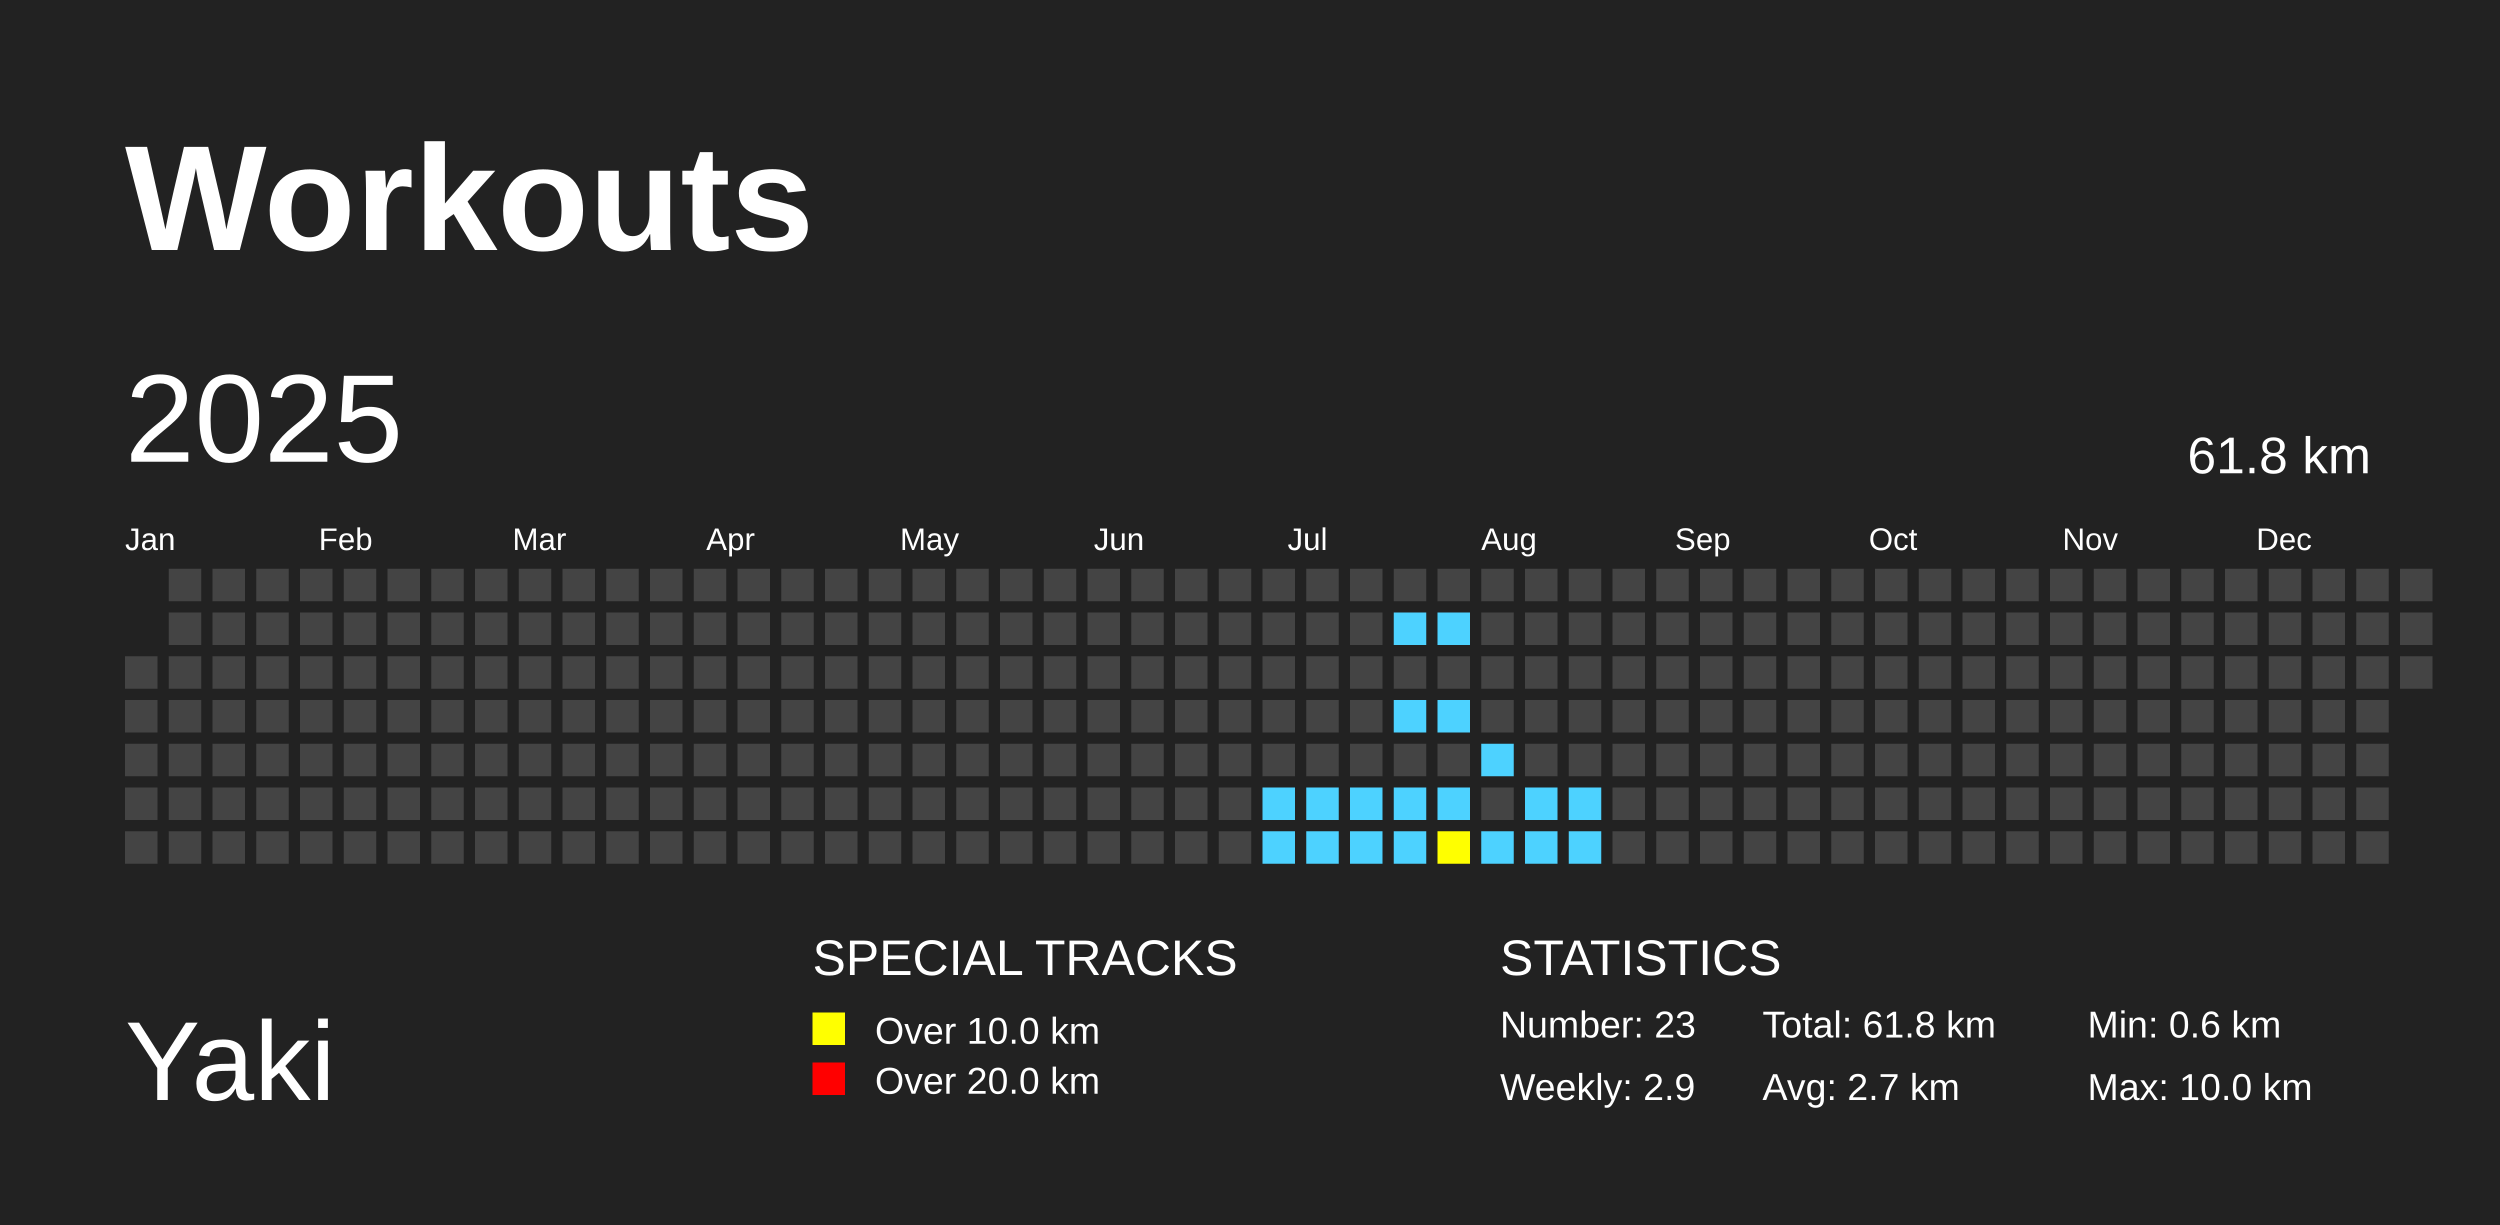
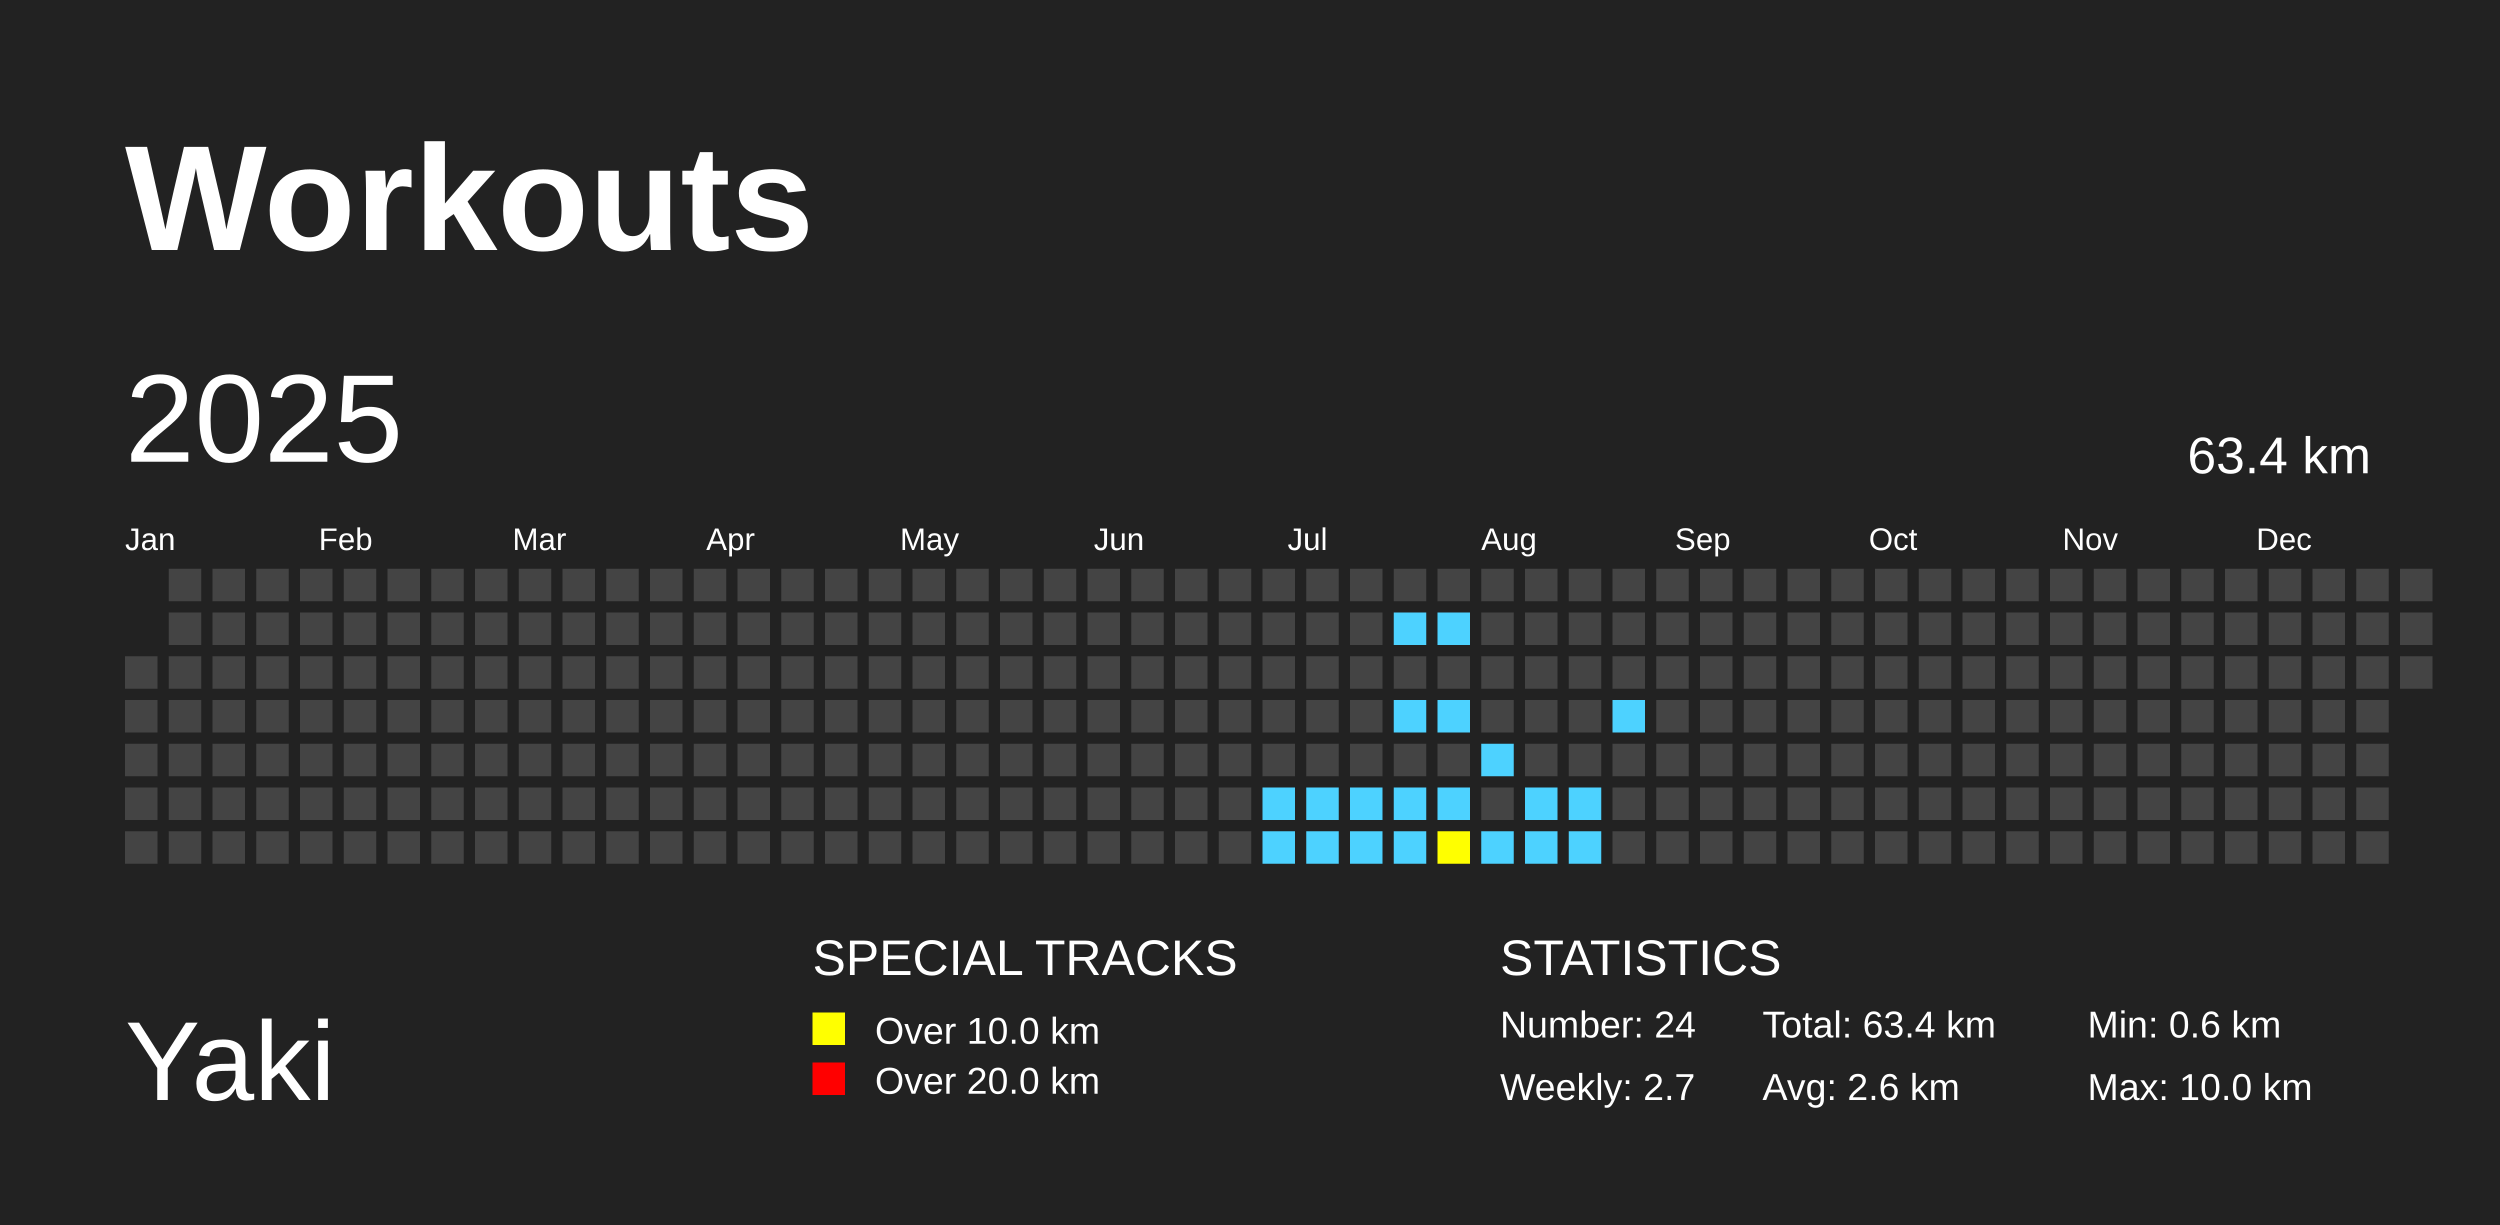
<svg xmlns="http://www.w3.org/2000/svg" baseProfile="full" height="98mm" version="1.1" viewBox="0,0,200,98" width="200mm">
  <defs />
  <rect fill="#222222" height="98" width="200" x="0" y="0" />
  <text fill="#FFFFFF" style="font-size:12px; font-family:Arial; font-weight:bold;" x="10" y="20">Workouts</text>
  <text fill="#FFFFFF" style="font-size:9px; font-family:Arial" x="10" y="88">Yaki</text>
  <text fill="#FFFFFF" style="font-size:4px; font-family:Arial" x="65" y="78">SPECIAL TRACKS</text>
  <rect fill="yellow" height="2.6" width="2.6" x="65" y="81" />
  <text fill="#FFFFFF" style="font-size:3px; font-family:Arial" x="70" y="83.5">Over 10.0 km</text>
  <rect fill="red" height="2.6" width="2.6" x="65" y="85" />
  <text fill="#FFFFFF" style="font-size:3px; font-family:Arial" x="70" y="87.5">Over 20.0 km</text>
  <text fill="#FFFFFF" style="font-size:4px; font-family:Arial" x="120" y="78">STATISTICS</text>
-   <text fill="#FFFFFF" style="font-size:3px; font-family:Arial" x="120" y="83">Number: 23</text>
-   <text fill="#FFFFFF" style="font-size:3px; font-family:Arial" x="120" y="88">Weekly: 2.9</text>
-   <text fill="#FFFFFF" style="font-size:3px; font-family:Arial" x="141" y="83">Total: 61.8 km</text>
-   <text fill="#FFFFFF" style="font-size:3px; font-family:Arial" x="141" y="88">Avg: 2.7 km</text>
+   <text fill="#FFFFFF" style="font-size:3px; font-family:Arial" x="120" y="83">Number: 24</text>
+   <text fill="#FFFFFF" style="font-size:3px; font-family:Arial" x="120" y="88">Weekly: 2.7</text>
+   <text fill="#FFFFFF" style="font-size:3px; font-family:Arial" x="141" y="83">Total: 63.4 km</text>
+   <text fill="#FFFFFF" style="font-size:3px; font-family:Arial" x="141" y="88">Avg: 2.6 km</text>
  <text fill="#FFFFFF" style="font-size:3px; font-family:Arial" x="167" y="83">Min: 0.6 km</text>
  <text fill="#FFFFFF" style="font-size:3px; font-family:Arial" x="167" y="88">Max: 10.0 km</text>
  <text dominant-baseline="hanging" fill="#FFFFFF" style="font-size:10.0px; font-family:Arial;" x="10" y="30">2025</text>
-   <text dominant-baseline="hanging" fill="#FFFFFF" style="font-size:4.125px; font-family:Arial;" x="175" y="35">61.8 km</text>
+   <text dominant-baseline="hanging" fill="#FFFFFF" style="font-size:4.125px; font-family:Arial;" x="175" y="35">63.4 km</text>
  <text fill="#FFFFFF" style="font-size:2.5px; font-family:Arial" x="10.0" y="44">Jan</text>
  <text fill="#FFFFFF" style="font-size:2.5px; font-family:Arial" x="25.5" y="44">Feb</text>
  <text fill="#FFFFFF" style="font-size:2.5px; font-family:Arial" x="41.0" y="44">Mar</text>
  <text fill="#FFFFFF" style="font-size:2.5px; font-family:Arial" x="56.5" y="44">Apr</text>
  <text fill="#FFFFFF" style="font-size:2.5px; font-family:Arial" x="72.0" y="44">May</text>
  <text fill="#FFFFFF" style="font-size:2.5px; font-family:Arial" x="87.5" y="44">Jun</text>
  <text fill="#FFFFFF" style="font-size:2.5px; font-family:Arial" x="103.0" y="44">Jul</text>
  <text fill="#FFFFFF" style="font-size:2.5px; font-family:Arial" x="118.5" y="44">Aug</text>
  <text fill="#FFFFFF" style="font-size:2.5px; font-family:Arial" x="134.0" y="44">Sep</text>
  <text fill="#FFFFFF" style="font-size:2.5px; font-family:Arial" x="149.5" y="44">Oct</text>
  <text fill="#FFFFFF" style="font-size:2.5px; font-family:Arial" x="165.0" y="44">Nov</text>
  <text fill="#FFFFFF" style="font-size:2.5px; font-family:Arial" x="180.5" y="44">Dec</text>
  <rect fill="#444444" height="2.6" width="2.6" x="10.0" y="52.5" />
  <rect fill="#444444" height="2.6" width="2.6" x="10.0" y="56.0" />
  <rect fill="#444444" height="2.6" width="2.6" x="10.0" y="59.5" />
  <rect fill="#444444" height="2.6" width="2.6" x="10.0" y="63.0" />
  <rect fill="#444444" height="2.6" width="2.6" x="10.0" y="66.5" />
  <rect fill="#444444" height="2.6" width="2.6" x="13.5" y="45.5" />
  <rect fill="#444444" height="2.6" width="2.6" x="13.5" y="49.0" />
  <rect fill="#444444" height="2.6" width="2.6" x="13.5" y="52.5" />
  <rect fill="#444444" height="2.6" width="2.6" x="13.5" y="56.0" />
  <rect fill="#444444" height="2.6" width="2.6" x="13.5" y="59.5" />
  <rect fill="#444444" height="2.6" width="2.6" x="13.5" y="63.0" />
  <rect fill="#444444" height="2.6" width="2.6" x="13.5" y="66.5" />
  <rect fill="#444444" height="2.6" width="2.6" x="17.0" y="45.5" />
  <rect fill="#444444" height="2.6" width="2.6" x="17.0" y="49.0" />
  <rect fill="#444444" height="2.6" width="2.6" x="17.0" y="52.5" />
  <rect fill="#444444" height="2.6" width="2.6" x="17.0" y="56.0" />
  <rect fill="#444444" height="2.6" width="2.6" x="17.0" y="59.5" />
  <rect fill="#444444" height="2.6" width="2.6" x="17.0" y="63.0" />
  <rect fill="#444444" height="2.6" width="2.6" x="17.0" y="66.5" />
  <rect fill="#444444" height="2.6" width="2.6" x="20.5" y="45.5" />
  <rect fill="#444444" height="2.6" width="2.6" x="20.5" y="49.0" />
  <rect fill="#444444" height="2.6" width="2.6" x="20.5" y="52.5" />
  <rect fill="#444444" height="2.6" width="2.6" x="20.5" y="56.0" />
  <rect fill="#444444" height="2.6" width="2.6" x="20.5" y="59.5" />
  <rect fill="#444444" height="2.6" width="2.6" x="20.5" y="63.0" />
  <rect fill="#444444" height="2.6" width="2.6" x="20.5" y="66.5" />
  <rect fill="#444444" height="2.6" width="2.6" x="24.0" y="45.5" />
  <rect fill="#444444" height="2.6" width="2.6" x="24.0" y="49.0" />
  <rect fill="#444444" height="2.6" width="2.6" x="24.0" y="52.5" />
  <rect fill="#444444" height="2.6" width="2.6" x="24.0" y="56.0" />
  <rect fill="#444444" height="2.6" width="2.6" x="24.0" y="59.5" />
  <rect fill="#444444" height="2.6" width="2.6" x="24.0" y="63.0" />
  <rect fill="#444444" height="2.6" width="2.6" x="24.0" y="66.5" />
  <rect fill="#444444" height="2.6" width="2.6" x="27.5" y="45.5" />
  <rect fill="#444444" height="2.6" width="2.6" x="27.5" y="49.0" />
  <rect fill="#444444" height="2.6" width="2.6" x="27.5" y="52.5" />
  <rect fill="#444444" height="2.6" width="2.6" x="27.5" y="56.0" />
  <rect fill="#444444" height="2.6" width="2.6" x="27.5" y="59.5" />
  <rect fill="#444444" height="2.6" width="2.6" x="27.5" y="63.0" />
  <rect fill="#444444" height="2.6" width="2.6" x="27.5" y="66.5" />
  <rect fill="#444444" height="2.6" width="2.6" x="31.0" y="45.5" />
  <rect fill="#444444" height="2.6" width="2.6" x="31.0" y="49.0" />
  <rect fill="#444444" height="2.6" width="2.6" x="31.0" y="52.5" />
  <rect fill="#444444" height="2.6" width="2.6" x="31.0" y="56.0" />
  <rect fill="#444444" height="2.6" width="2.6" x="31.0" y="59.5" />
  <rect fill="#444444" height="2.6" width="2.6" x="31.0" y="63.0" />
  <rect fill="#444444" height="2.6" width="2.6" x="31.0" y="66.5" />
  <rect fill="#444444" height="2.6" width="2.6" x="34.5" y="45.5" />
  <rect fill="#444444" height="2.6" width="2.6" x="34.5" y="49.0" />
  <rect fill="#444444" height="2.6" width="2.6" x="34.5" y="52.5" />
  <rect fill="#444444" height="2.6" width="2.6" x="34.5" y="56.0" />
  <rect fill="#444444" height="2.6" width="2.6" x="34.5" y="59.5" />
  <rect fill="#444444" height="2.6" width="2.6" x="34.5" y="63.0" />
  <rect fill="#444444" height="2.6" width="2.6" x="34.5" y="66.5" />
  <rect fill="#444444" height="2.6" width="2.6" x="38.0" y="45.5" />
  <rect fill="#444444" height="2.6" width="2.6" x="38.0" y="49.0" />
  <rect fill="#444444" height="2.6" width="2.6" x="38.0" y="52.5" />
  <rect fill="#444444" height="2.6" width="2.6" x="38.0" y="56.0" />
  <rect fill="#444444" height="2.6" width="2.6" x="38.0" y="59.5" />
  <rect fill="#444444" height="2.6" width="2.6" x="38.0" y="63.0" />
  <rect fill="#444444" height="2.6" width="2.6" x="38.0" y="66.5" />
  <rect fill="#444444" height="2.6" width="2.6" x="41.5" y="45.5" />
  <rect fill="#444444" height="2.6" width="2.6" x="41.5" y="49.0" />
  <rect fill="#444444" height="2.6" width="2.6" x="41.5" y="52.5" />
  <rect fill="#444444" height="2.6" width="2.6" x="41.5" y="56.0" />
  <rect fill="#444444" height="2.6" width="2.6" x="41.5" y="59.5" />
  <rect fill="#444444" height="2.6" width="2.6" x="41.5" y="63.0" />
  <rect fill="#444444" height="2.6" width="2.6" x="41.5" y="66.5" />
  <rect fill="#444444" height="2.6" width="2.6" x="45.0" y="45.5" />
  <rect fill="#444444" height="2.6" width="2.6" x="45.0" y="49.0" />
  <rect fill="#444444" height="2.6" width="2.6" x="45.0" y="52.5" />
  <rect fill="#444444" height="2.6" width="2.6" x="45.0" y="56.0" />
  <rect fill="#444444" height="2.6" width="2.6" x="45.0" y="59.5" />
  <rect fill="#444444" height="2.6" width="2.6" x="45.0" y="63.0" />
  <rect fill="#444444" height="2.6" width="2.6" x="45.0" y="66.5" />
  <rect fill="#444444" height="2.6" width="2.6" x="48.5" y="45.5" />
  <rect fill="#444444" height="2.6" width="2.6" x="48.5" y="49.0" />
  <rect fill="#444444" height="2.6" width="2.6" x="48.5" y="52.5" />
  <rect fill="#444444" height="2.6" width="2.6" x="48.5" y="56.0" />
  <rect fill="#444444" height="2.6" width="2.6" x="48.5" y="59.5" />
  <rect fill="#444444" height="2.6" width="2.6" x="48.5" y="63.0" />
  <rect fill="#444444" height="2.6" width="2.6" x="48.5" y="66.5" />
  <rect fill="#444444" height="2.6" width="2.6" x="52.0" y="45.5" />
  <rect fill="#444444" height="2.6" width="2.6" x="52.0" y="49.0" />
  <rect fill="#444444" height="2.6" width="2.6" x="52.0" y="52.5" />
  <rect fill="#444444" height="2.6" width="2.6" x="52.0" y="56.0" />
  <rect fill="#444444" height="2.6" width="2.6" x="52.0" y="59.5" />
  <rect fill="#444444" height="2.6" width="2.6" x="52.0" y="63.0" />
  <rect fill="#444444" height="2.6" width="2.6" x="52.0" y="66.5" />
  <rect fill="#444444" height="2.6" width="2.6" x="55.5" y="45.5" />
  <rect fill="#444444" height="2.6" width="2.6" x="55.5" y="49.0" />
  <rect fill="#444444" height="2.6" width="2.6" x="55.5" y="52.5" />
  <rect fill="#444444" height="2.6" width="2.6" x="55.5" y="56.0" />
  <rect fill="#444444" height="2.6" width="2.6" x="55.5" y="59.5" />
  <rect fill="#444444" height="2.6" width="2.6" x="55.5" y="63.0" />
  <rect fill="#444444" height="2.6" width="2.6" x="55.5" y="66.5" />
  <rect fill="#444444" height="2.6" width="2.6" x="59.0" y="45.5" />
  <rect fill="#444444" height="2.6" width="2.6" x="59.0" y="49.0" />
  <rect fill="#444444" height="2.6" width="2.6" x="59.0" y="52.5" />
  <rect fill="#444444" height="2.6" width="2.6" x="59.0" y="56.0" />
  <rect fill="#444444" height="2.6" width="2.6" x="59.0" y="59.5" />
  <rect fill="#444444" height="2.6" width="2.6" x="59.0" y="63.0" />
  <rect fill="#444444" height="2.6" width="2.6" x="59.0" y="66.5" />
  <rect fill="#444444" height="2.6" width="2.6" x="62.5" y="45.5" />
  <rect fill="#444444" height="2.6" width="2.6" x="62.5" y="49.0" />
  <rect fill="#444444" height="2.6" width="2.6" x="62.5" y="52.5" />
  <rect fill="#444444" height="2.6" width="2.6" x="62.5" y="56.0" />
  <rect fill="#444444" height="2.6" width="2.6" x="62.5" y="59.5" />
  <rect fill="#444444" height="2.6" width="2.6" x="62.5" y="63.0" />
  <rect fill="#444444" height="2.6" width="2.6" x="62.5" y="66.5" />
  <rect fill="#444444" height="2.6" width="2.6" x="66.0" y="45.5" />
  <rect fill="#444444" height="2.6" width="2.6" x="66.0" y="49.0" />
  <rect fill="#444444" height="2.6" width="2.6" x="66.0" y="52.5" />
  <rect fill="#444444" height="2.6" width="2.6" x="66.0" y="56.0" />
  <rect fill="#444444" height="2.6" width="2.6" x="66.0" y="59.5" />
  <rect fill="#444444" height="2.6" width="2.6" x="66.0" y="63.0" />
  <rect fill="#444444" height="2.6" width="2.6" x="66.0" y="66.5" />
  <rect fill="#444444" height="2.6" width="2.6" x="69.5" y="45.5" />
  <rect fill="#444444" height="2.6" width="2.6" x="69.5" y="49.0" />
  <rect fill="#444444" height="2.6" width="2.6" x="69.5" y="52.5" />
  <rect fill="#444444" height="2.6" width="2.6" x="69.5" y="56.0" />
  <rect fill="#444444" height="2.6" width="2.6" x="69.5" y="59.5" />
  <rect fill="#444444" height="2.6" width="2.6" x="69.5" y="63.0" />
  <rect fill="#444444" height="2.6" width="2.6" x="69.5" y="66.5" />
  <rect fill="#444444" height="2.6" width="2.6" x="73.0" y="45.5" />
  <rect fill="#444444" height="2.6" width="2.6" x="73.0" y="49.0" />
  <rect fill="#444444" height="2.6" width="2.6" x="73.0" y="52.5" />
  <rect fill="#444444" height="2.6" width="2.6" x="73.0" y="56.0" />
  <rect fill="#444444" height="2.6" width="2.6" x="73.0" y="59.5" />
  <rect fill="#444444" height="2.6" width="2.6" x="73.0" y="63.0" />
  <rect fill="#444444" height="2.6" width="2.6" x="73.0" y="66.5" />
  <rect fill="#444444" height="2.6" width="2.6" x="76.5" y="45.5" />
  <rect fill="#444444" height="2.6" width="2.6" x="76.5" y="49.0" />
  <rect fill="#444444" height="2.6" width="2.6" x="76.5" y="52.5" />
  <rect fill="#444444" height="2.6" width="2.6" x="76.5" y="56.0" />
  <rect fill="#444444" height="2.6" width="2.6" x="76.5" y="59.5" />
  <rect fill="#444444" height="2.6" width="2.6" x="76.5" y="63.0" />
  <rect fill="#444444" height="2.6" width="2.6" x="76.5" y="66.5" />
  <rect fill="#444444" height="2.6" width="2.6" x="80.0" y="45.5" />
  <rect fill="#444444" height="2.6" width="2.6" x="80.0" y="49.0" />
  <rect fill="#444444" height="2.6" width="2.6" x="80.0" y="52.5" />
  <rect fill="#444444" height="2.6" width="2.6" x="80.0" y="56.0" />
  <rect fill="#444444" height="2.6" width="2.6" x="80.0" y="59.5" />
  <rect fill="#444444" height="2.6" width="2.6" x="80.0" y="63.0" />
  <rect fill="#444444" height="2.6" width="2.6" x="80.0" y="66.5" />
  <rect fill="#444444" height="2.6" width="2.6" x="83.5" y="45.5" />
  <rect fill="#444444" height="2.6" width="2.6" x="83.5" y="49.0" />
  <rect fill="#444444" height="2.6" width="2.6" x="83.5" y="52.5" />
  <rect fill="#444444" height="2.6" width="2.6" x="83.5" y="56.0" />
  <rect fill="#444444" height="2.6" width="2.6" x="83.5" y="59.5" />
  <rect fill="#444444" height="2.6" width="2.6" x="83.5" y="63.0" />
  <rect fill="#444444" height="2.6" width="2.6" x="83.5" y="66.5" />
  <rect fill="#444444" height="2.6" width="2.6" x="87.0" y="45.5" />
  <rect fill="#444444" height="2.6" width="2.6" x="87.0" y="49.0" />
  <rect fill="#444444" height="2.6" width="2.6" x="87.0" y="52.5" />
  <rect fill="#444444" height="2.6" width="2.6" x="87.0" y="56.0" />
  <rect fill="#444444" height="2.6" width="2.6" x="87.0" y="59.5" />
  <rect fill="#444444" height="2.6" width="2.6" x="87.0" y="63.0" />
  <rect fill="#444444" height="2.6" width="2.6" x="87.0" y="66.5" />
  <rect fill="#444444" height="2.6" width="2.6" x="90.5" y="45.5" />
  <rect fill="#444444" height="2.6" width="2.6" x="90.5" y="49.0" />
  <rect fill="#444444" height="2.6" width="2.6" x="90.5" y="52.5" />
  <rect fill="#444444" height="2.6" width="2.6" x="90.5" y="56.0" />
  <rect fill="#444444" height="2.6" width="2.6" x="90.5" y="59.5" />
  <rect fill="#444444" height="2.6" width="2.6" x="90.5" y="63.0" />
  <rect fill="#444444" height="2.6" width="2.6" x="90.5" y="66.5" />
  <rect fill="#444444" height="2.6" width="2.6" x="94.0" y="45.5" />
  <rect fill="#444444" height="2.6" width="2.6" x="94.0" y="49.0" />
  <rect fill="#444444" height="2.6" width="2.6" x="94.0" y="52.5" />
  <rect fill="#444444" height="2.6" width="2.6" x="94.0" y="56.0" />
  <rect fill="#444444" height="2.6" width="2.6" x="94.0" y="59.5" />
  <rect fill="#444444" height="2.6" width="2.6" x="94.0" y="63.0" />
  <rect fill="#444444" height="2.6" width="2.6" x="94.0" y="66.5" />
  <rect fill="#444444" height="2.6" width="2.6" x="97.5" y="45.5" />
  <rect fill="#444444" height="2.6" width="2.6" x="97.5" y="49.0" />
  <rect fill="#444444" height="2.6" width="2.6" x="97.5" y="52.5" />
  <rect fill="#444444" height="2.6" width="2.6" x="97.5" y="56.0" />
  <rect fill="#444444" height="2.6" width="2.6" x="97.5" y="59.5" />
  <rect fill="#444444" height="2.6" width="2.6" x="97.5" y="63.0" />
  <rect fill="#444444" height="2.6" width="2.6" x="97.5" y="66.5" />
  <rect fill="#444444" height="2.6" width="2.6" x="101.0" y="45.5" />
  <rect fill="#444444" height="2.6" width="2.6" x="101.0" y="49.0" />
  <rect fill="#444444" height="2.6" width="2.6" x="101.0" y="52.5" />
  <rect fill="#444444" height="2.6" width="2.6" x="101.0" y="56.0" />
  <rect fill="#444444" height="2.6" width="2.6" x="101.0" y="59.5" />
  <rect fill="#4DD2FF" height="2.6" width="2.6" x="101.0" y="63.0" />
  <rect fill="#4DD2FF" height="2.6" width="2.6" x="101.0" y="66.5" />
  <rect fill="#444444" height="2.6" width="2.6" x="104.5" y="45.5" />
  <rect fill="#444444" height="2.6" width="2.6" x="104.5" y="49.0" />
  <rect fill="#444444" height="2.6" width="2.6" x="104.5" y="52.5" />
  <rect fill="#444444" height="2.6" width="2.6" x="104.5" y="56.0" />
  <rect fill="#444444" height="2.6" width="2.6" x="104.5" y="59.5" />
  <rect fill="#4DD2FF" height="2.6" width="2.6" x="104.5" y="63.0" />
  <rect fill="#4DD2FF" height="2.6" width="2.6" x="104.5" y="66.5" />
  <rect fill="#444444" height="2.6" width="2.6" x="108.0" y="45.5" />
  <rect fill="#444444" height="2.6" width="2.6" x="108.0" y="49.0" />
  <rect fill="#444444" height="2.6" width="2.6" x="108.0" y="52.5" />
  <rect fill="#444444" height="2.6" width="2.6" x="108.0" y="56.0" />
  <rect fill="#444444" height="2.6" width="2.6" x="108.0" y="59.5" />
  <rect fill="#4DD2FF" height="2.6" width="2.6" x="108.0" y="63.0" />
  <rect fill="#4DD2FF" height="2.6" width="2.6" x="108.0" y="66.5" />
  <rect fill="#444444" height="2.6" width="2.6" x="111.5" y="45.5" />
  <rect fill="#4DD2FF" height="2.6" width="2.6" x="111.5" y="49.0" />
  <rect fill="#444444" height="2.6" width="2.6" x="111.5" y="52.5" />
  <rect fill="#4DD2FF" height="2.6" width="2.6" x="111.5" y="56.0" />
  <rect fill="#444444" height="2.6" width="2.6" x="111.5" y="59.5" />
  <rect fill="#4DD2FF" height="2.6" width="2.6" x="111.5" y="63.0" />
  <rect fill="#4DD2FF" height="2.6" width="2.6" x="111.5" y="66.5" />
  <rect fill="#444444" height="2.6" width="2.6" x="115.0" y="45.5" />
  <rect fill="#4DD2FF" height="2.6" width="2.6" x="115.0" y="49.0" />
  <rect fill="#444444" height="2.6" width="2.6" x="115.0" y="52.5" />
  <rect fill="#4DD2FF" height="2.6" width="2.6" x="115.0" y="56.0" />
  <rect fill="#444444" height="2.6" width="2.6" x="115.0" y="59.5" />
  <rect fill="#4DD2FF" height="2.6" width="2.6" x="115.0" y="63.0" />
  <rect fill="yellow" height="2.6" width="2.6" x="115.0" y="66.5" />
  <rect fill="#444444" height="2.6" width="2.6" x="118.5" y="45.5" />
  <rect fill="#444444" height="2.6" width="2.6" x="118.5" y="49.0" />
  <rect fill="#444444" height="2.6" width="2.6" x="118.5" y="52.5" />
  <rect fill="#444444" height="2.6" width="2.6" x="118.5" y="56.0" />
  <rect fill="#4DD2FF" height="2.6" width="2.6" x="118.5" y="59.5" />
  <rect fill="#444444" height="2.6" width="2.6" x="118.5" y="63.0" />
  <rect fill="#4DD2FF" height="2.6" width="2.6" x="118.5" y="66.5" />
  <rect fill="#444444" height="2.6" width="2.6" x="122.0" y="45.5" />
  <rect fill="#444444" height="2.6" width="2.6" x="122.0" y="49.0" />
  <rect fill="#444444" height="2.6" width="2.6" x="122.0" y="52.5" />
  <rect fill="#444444" height="2.6" width="2.6" x="122.0" y="56.0" />
  <rect fill="#444444" height="2.6" width="2.6" x="122.0" y="59.5" />
  <rect fill="#4DD2FF" height="2.6" width="2.6" x="122.0" y="63.0" />
  <rect fill="#4DD2FF" height="2.6" width="2.6" x="122.0" y="66.5" />
  <rect fill="#444444" height="2.6" width="2.6" x="125.5" y="45.5" />
  <rect fill="#444444" height="2.6" width="2.6" x="125.5" y="49.0" />
  <rect fill="#444444" height="2.6" width="2.6" x="125.5" y="52.5" />
  <rect fill="#444444" height="2.6" width="2.6" x="125.5" y="56.0" />
  <rect fill="#444444" height="2.6" width="2.6" x="125.5" y="59.5" />
  <rect fill="#4DD2FF" height="2.6" width="2.6" x="125.5" y="63.0" />
  <rect fill="#4DD2FF" height="2.6" width="2.6" x="125.5" y="66.5" />
  <rect fill="#444444" height="2.6" width="2.6" x="129.0" y="45.5" />
  <rect fill="#444444" height="2.6" width="2.6" x="129.0" y="49.0" />
  <rect fill="#444444" height="2.6" width="2.6" x="129.0" y="52.5" />
-   <rect fill="#444444" height="2.6" width="2.6" x="129.0" y="56.0" />
+   <rect fill="#4DD2FF" height="2.6" width="2.6" x="129.0" y="56.0" />
  <rect fill="#444444" height="2.6" width="2.6" x="129.0" y="59.5" />
  <rect fill="#444444" height="2.6" width="2.6" x="129.0" y="63.0" />
  <rect fill="#444444" height="2.6" width="2.6" x="129.0" y="66.5" />
  <rect fill="#444444" height="2.6" width="2.6" x="132.5" y="45.5" />
  <rect fill="#444444" height="2.6" width="2.6" x="132.5" y="49.0" />
  <rect fill="#444444" height="2.6" width="2.6" x="132.5" y="52.5" />
  <rect fill="#444444" height="2.6" width="2.6" x="132.5" y="56.0" />
  <rect fill="#444444" height="2.6" width="2.6" x="132.5" y="59.5" />
  <rect fill="#444444" height="2.6" width="2.6" x="132.5" y="63.0" />
  <rect fill="#444444" height="2.6" width="2.6" x="132.5" y="66.5" />
  <rect fill="#444444" height="2.6" width="2.6" x="136.0" y="45.5" />
  <rect fill="#444444" height="2.6" width="2.6" x="136.0" y="49.0" />
  <rect fill="#444444" height="2.6" width="2.6" x="136.0" y="52.5" />
  <rect fill="#444444" height="2.6" width="2.6" x="136.0" y="56.0" />
  <rect fill="#444444" height="2.6" width="2.6" x="136.0" y="59.5" />
  <rect fill="#444444" height="2.6" width="2.6" x="136.0" y="63.0" />
  <rect fill="#444444" height="2.6" width="2.6" x="136.0" y="66.5" />
  <rect fill="#444444" height="2.6" width="2.6" x="139.5" y="45.5" />
  <rect fill="#444444" height="2.6" width="2.6" x="139.5" y="49.0" />
  <rect fill="#444444" height="2.6" width="2.6" x="139.5" y="52.5" />
  <rect fill="#444444" height="2.6" width="2.6" x="139.5" y="56.0" />
  <rect fill="#444444" height="2.6" width="2.6" x="139.5" y="59.5" />
  <rect fill="#444444" height="2.6" width="2.6" x="139.5" y="63.0" />
  <rect fill="#444444" height="2.6" width="2.6" x="139.5" y="66.5" />
  <rect fill="#444444" height="2.6" width="2.6" x="143.0" y="45.5" />
  <rect fill="#444444" height="2.6" width="2.6" x="143.0" y="49.0" />
  <rect fill="#444444" height="2.6" width="2.6" x="143.0" y="52.5" />
  <rect fill="#444444" height="2.6" width="2.6" x="143.0" y="56.0" />
  <rect fill="#444444" height="2.6" width="2.6" x="143.0" y="59.5" />
  <rect fill="#444444" height="2.6" width="2.6" x="143.0" y="63.0" />
  <rect fill="#444444" height="2.6" width="2.6" x="143.0" y="66.5" />
  <rect fill="#444444" height="2.6" width="2.6" x="146.5" y="45.5" />
  <rect fill="#444444" height="2.6" width="2.6" x="146.5" y="49.0" />
  <rect fill="#444444" height="2.6" width="2.6" x="146.5" y="52.5" />
  <rect fill="#444444" height="2.6" width="2.6" x="146.5" y="56.0" />
  <rect fill="#444444" height="2.6" width="2.6" x="146.5" y="59.5" />
  <rect fill="#444444" height="2.6" width="2.6" x="146.5" y="63.0" />
  <rect fill="#444444" height="2.6" width="2.6" x="146.5" y="66.5" />
  <rect fill="#444444" height="2.6" width="2.6" x="150.0" y="45.5" />
  <rect fill="#444444" height="2.6" width="2.6" x="150.0" y="49.0" />
  <rect fill="#444444" height="2.6" width="2.6" x="150.0" y="52.5" />
  <rect fill="#444444" height="2.6" width="2.6" x="150.0" y="56.0" />
  <rect fill="#444444" height="2.6" width="2.6" x="150.0" y="59.5" />
  <rect fill="#444444" height="2.6" width="2.6" x="150.0" y="63.0" />
  <rect fill="#444444" height="2.6" width="2.6" x="150.0" y="66.5" />
  <rect fill="#444444" height="2.6" width="2.6" x="153.5" y="45.5" />
  <rect fill="#444444" height="2.6" width="2.6" x="153.5" y="49.0" />
  <rect fill="#444444" height="2.6" width="2.6" x="153.5" y="52.5" />
  <rect fill="#444444" height="2.6" width="2.6" x="153.5" y="56.0" />
  <rect fill="#444444" height="2.6" width="2.6" x="153.5" y="59.5" />
  <rect fill="#444444" height="2.6" width="2.6" x="153.5" y="63.0" />
  <rect fill="#444444" height="2.6" width="2.6" x="153.5" y="66.5" />
  <rect fill="#444444" height="2.6" width="2.6" x="157.0" y="45.5" />
  <rect fill="#444444" height="2.6" width="2.6" x="157.0" y="49.0" />
  <rect fill="#444444" height="2.6" width="2.6" x="157.0" y="52.5" />
  <rect fill="#444444" height="2.6" width="2.6" x="157.0" y="56.0" />
  <rect fill="#444444" height="2.6" width="2.6" x="157.0" y="59.5" />
  <rect fill="#444444" height="2.6" width="2.6" x="157.0" y="63.0" />
  <rect fill="#444444" height="2.6" width="2.6" x="157.0" y="66.5" />
  <rect fill="#444444" height="2.6" width="2.6" x="160.5" y="45.5" />
  <rect fill="#444444" height="2.6" width="2.6" x="160.5" y="49.0" />
  <rect fill="#444444" height="2.6" width="2.6" x="160.5" y="52.5" />
  <rect fill="#444444" height="2.6" width="2.6" x="160.5" y="56.0" />
  <rect fill="#444444" height="2.6" width="2.6" x="160.5" y="59.5" />
  <rect fill="#444444" height="2.6" width="2.6" x="160.5" y="63.0" />
  <rect fill="#444444" height="2.6" width="2.6" x="160.5" y="66.5" />
  <rect fill="#444444" height="2.6" width="2.6" x="164.0" y="45.5" />
  <rect fill="#444444" height="2.6" width="2.6" x="164.0" y="49.0" />
  <rect fill="#444444" height="2.6" width="2.6" x="164.0" y="52.5" />
  <rect fill="#444444" height="2.6" width="2.6" x="164.0" y="56.0" />
  <rect fill="#444444" height="2.6" width="2.6" x="164.0" y="59.5" />
  <rect fill="#444444" height="2.6" width="2.6" x="164.0" y="63.0" />
  <rect fill="#444444" height="2.6" width="2.6" x="164.0" y="66.5" />
  <rect fill="#444444" height="2.6" width="2.6" x="167.5" y="45.5" />
  <rect fill="#444444" height="2.6" width="2.6" x="167.5" y="49.0" />
  <rect fill="#444444" height="2.6" width="2.6" x="167.5" y="52.5" />
  <rect fill="#444444" height="2.6" width="2.6" x="167.5" y="56.0" />
  <rect fill="#444444" height="2.6" width="2.6" x="167.5" y="59.5" />
  <rect fill="#444444" height="2.6" width="2.6" x="167.5" y="63.0" />
  <rect fill="#444444" height="2.6" width="2.6" x="167.5" y="66.5" />
  <rect fill="#444444" height="2.6" width="2.6" x="171.0" y="45.5" />
  <rect fill="#444444" height="2.6" width="2.6" x="171.0" y="49.0" />
  <rect fill="#444444" height="2.6" width="2.6" x="171.0" y="52.5" />
  <rect fill="#444444" height="2.6" width="2.6" x="171.0" y="56.0" />
  <rect fill="#444444" height="2.6" width="2.6" x="171.0" y="59.5" />
  <rect fill="#444444" height="2.6" width="2.6" x="171.0" y="63.0" />
  <rect fill="#444444" height="2.6" width="2.6" x="171.0" y="66.5" />
  <rect fill="#444444" height="2.6" width="2.6" x="174.5" y="45.5" />
  <rect fill="#444444" height="2.6" width="2.6" x="174.5" y="49.0" />
  <rect fill="#444444" height="2.6" width="2.6" x="174.5" y="52.5" />
  <rect fill="#444444" height="2.6" width="2.6" x="174.5" y="56.0" />
  <rect fill="#444444" height="2.6" width="2.6" x="174.5" y="59.5" />
  <rect fill="#444444" height="2.6" width="2.6" x="174.5" y="63.0" />
  <rect fill="#444444" height="2.6" width="2.6" x="174.5" y="66.5" />
  <rect fill="#444444" height="2.6" width="2.6" x="178.0" y="45.5" />
  <rect fill="#444444" height="2.6" width="2.6" x="178.0" y="49.0" />
  <rect fill="#444444" height="2.6" width="2.6" x="178.0" y="52.5" />
  <rect fill="#444444" height="2.6" width="2.6" x="178.0" y="56.0" />
  <rect fill="#444444" height="2.6" width="2.6" x="178.0" y="59.5" />
  <rect fill="#444444" height="2.6" width="2.6" x="178.0" y="63.0" />
  <rect fill="#444444" height="2.6" width="2.6" x="178.0" y="66.5" />
  <rect fill="#444444" height="2.6" width="2.6" x="181.5" y="45.5" />
  <rect fill="#444444" height="2.6" width="2.6" x="181.5" y="49.0" />
  <rect fill="#444444" height="2.6" width="2.6" x="181.5" y="52.5" />
  <rect fill="#444444" height="2.6" width="2.6" x="181.5" y="56.0" />
  <rect fill="#444444" height="2.6" width="2.6" x="181.5" y="59.5" />
  <rect fill="#444444" height="2.6" width="2.6" x="181.5" y="63.0" />
  <rect fill="#444444" height="2.6" width="2.6" x="181.5" y="66.5" />
  <rect fill="#444444" height="2.6" width="2.6" x="185.0" y="45.5" />
  <rect fill="#444444" height="2.6" width="2.6" x="185.0" y="49.0" />
  <rect fill="#444444" height="2.6" width="2.6" x="185.0" y="52.5" />
  <rect fill="#444444" height="2.6" width="2.6" x="185.0" y="56.0" />
  <rect fill="#444444" height="2.6" width="2.6" x="185.0" y="59.5" />
  <rect fill="#444444" height="2.6" width="2.6" x="185.0" y="63.0" />
  <rect fill="#444444" height="2.6" width="2.6" x="185.0" y="66.5" />
  <rect fill="#444444" height="2.6" width="2.6" x="188.5" y="45.5" />
  <rect fill="#444444" height="2.6" width="2.6" x="188.5" y="49.0" />
  <rect fill="#444444" height="2.6" width="2.6" x="188.5" y="52.5" />
  <rect fill="#444444" height="2.6" width="2.6" x="188.5" y="56.0" />
  <rect fill="#444444" height="2.6" width="2.6" x="188.5" y="59.5" />
  <rect fill="#444444" height="2.6" width="2.6" x="188.5" y="63.0" />
  <rect fill="#444444" height="2.6" width="2.6" x="188.5" y="66.5" />
  <rect fill="#444444" height="2.6" width="2.6" x="192.0" y="45.5" />
  <rect fill="#444444" height="2.6" width="2.6" x="192.0" y="49.0" />
  <rect fill="#444444" height="2.6" width="2.6" x="192.0" y="52.5" />
</svg>
